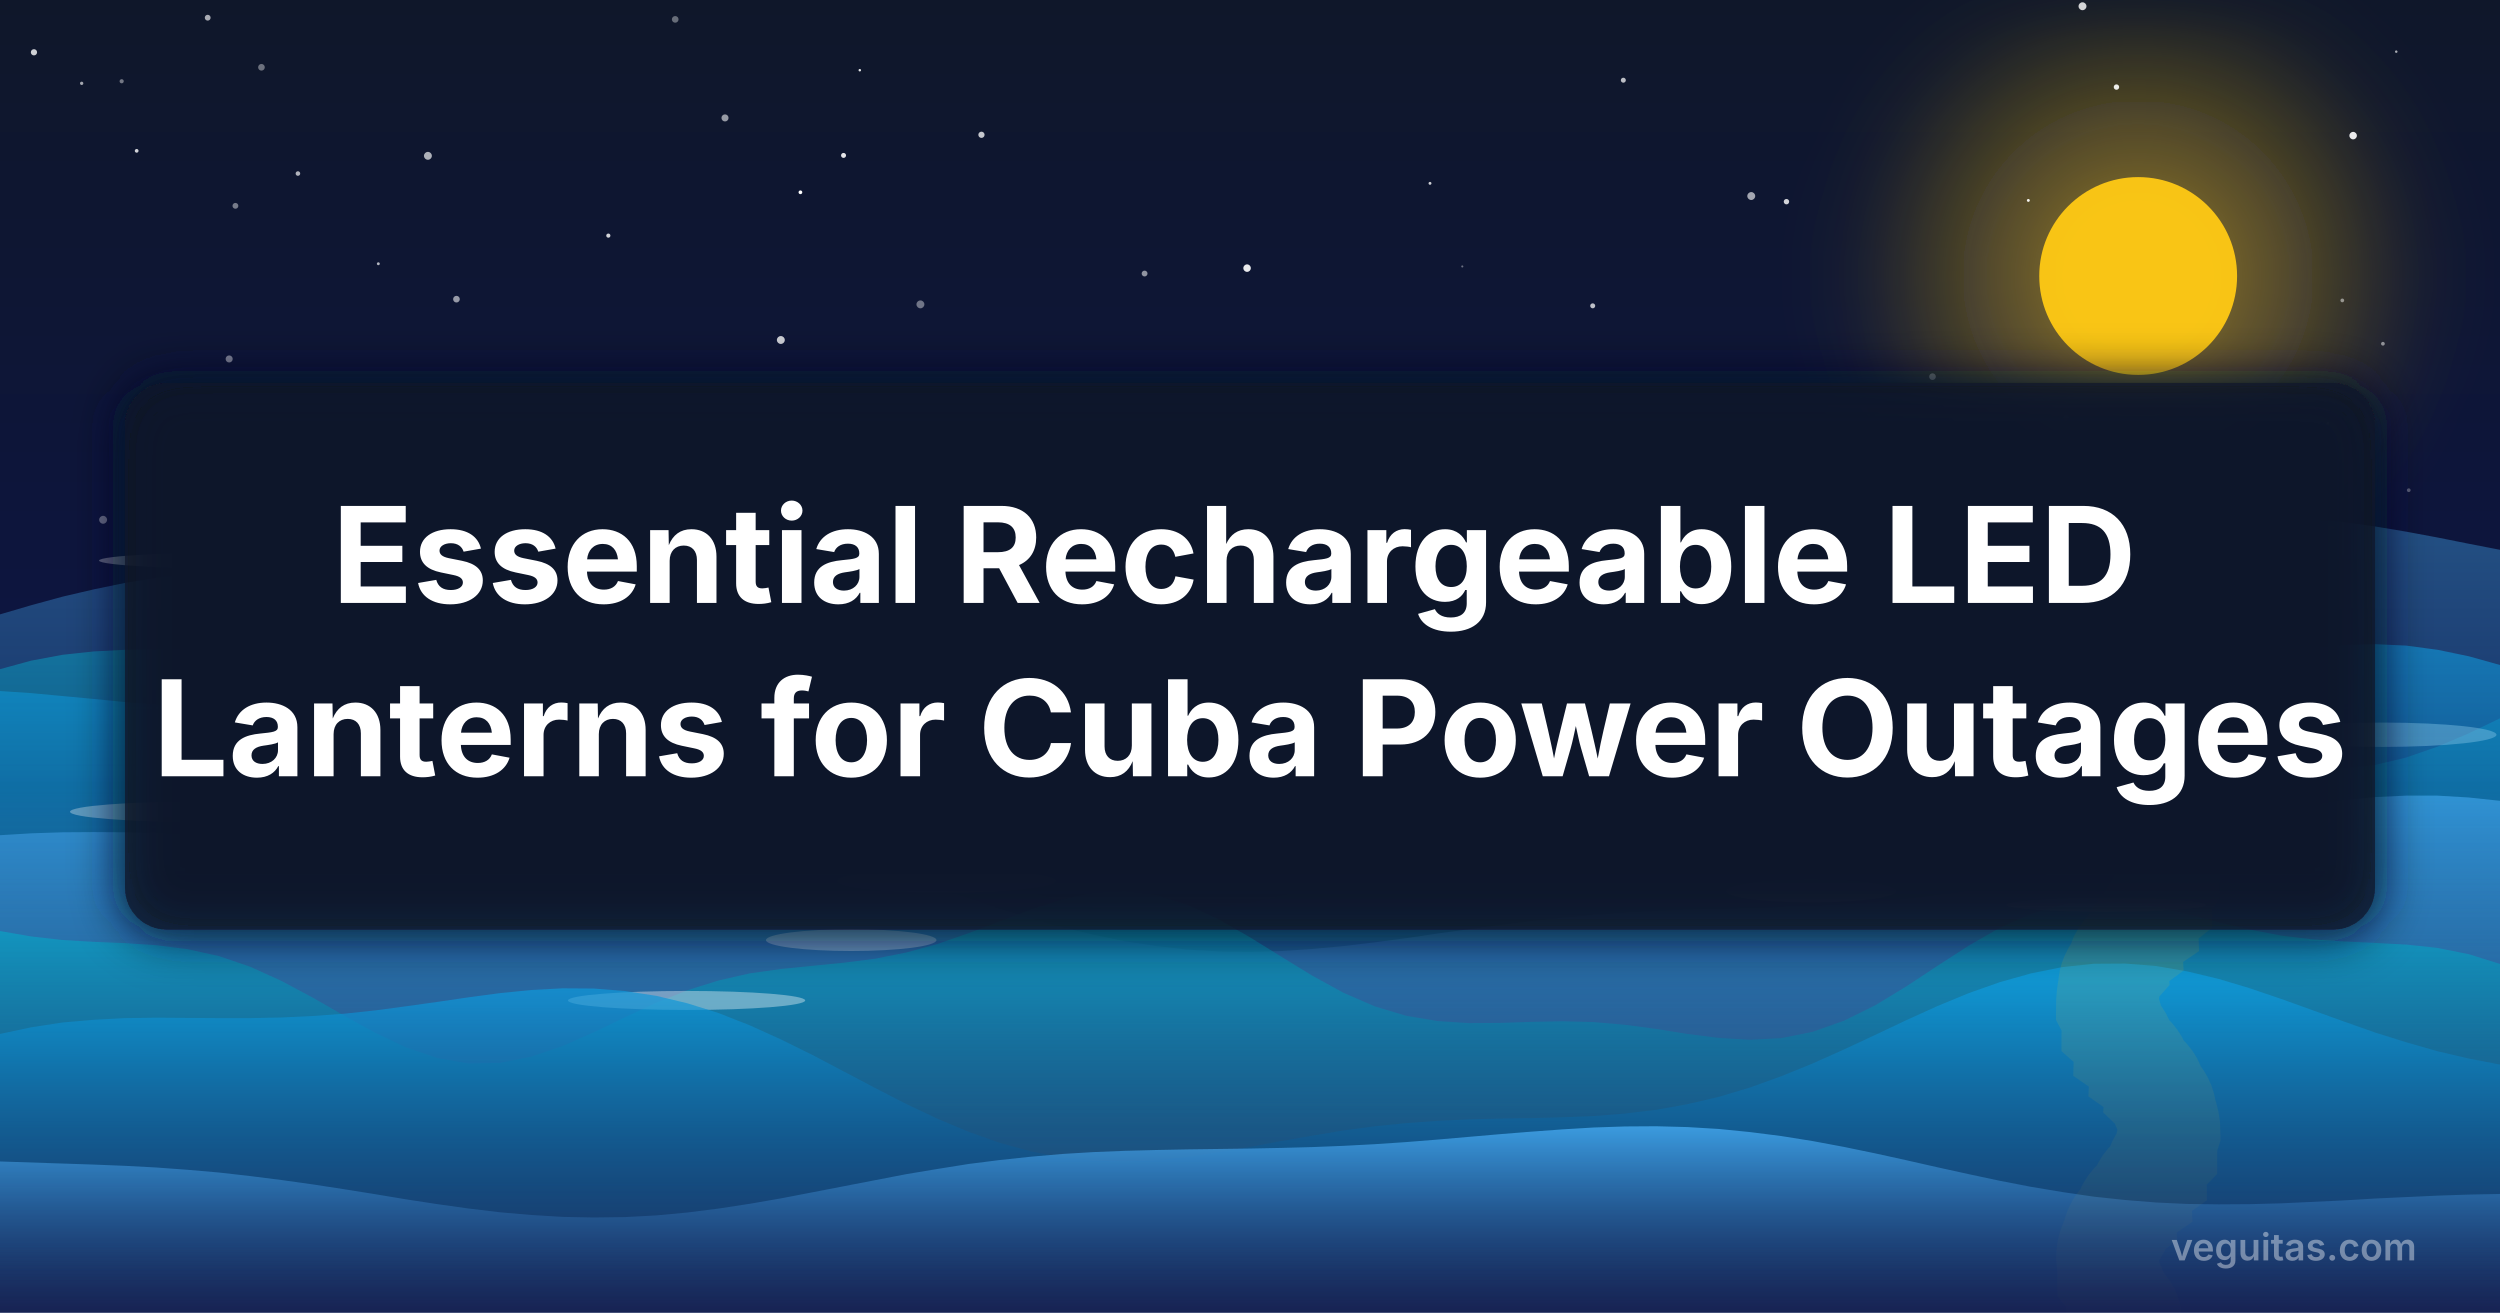
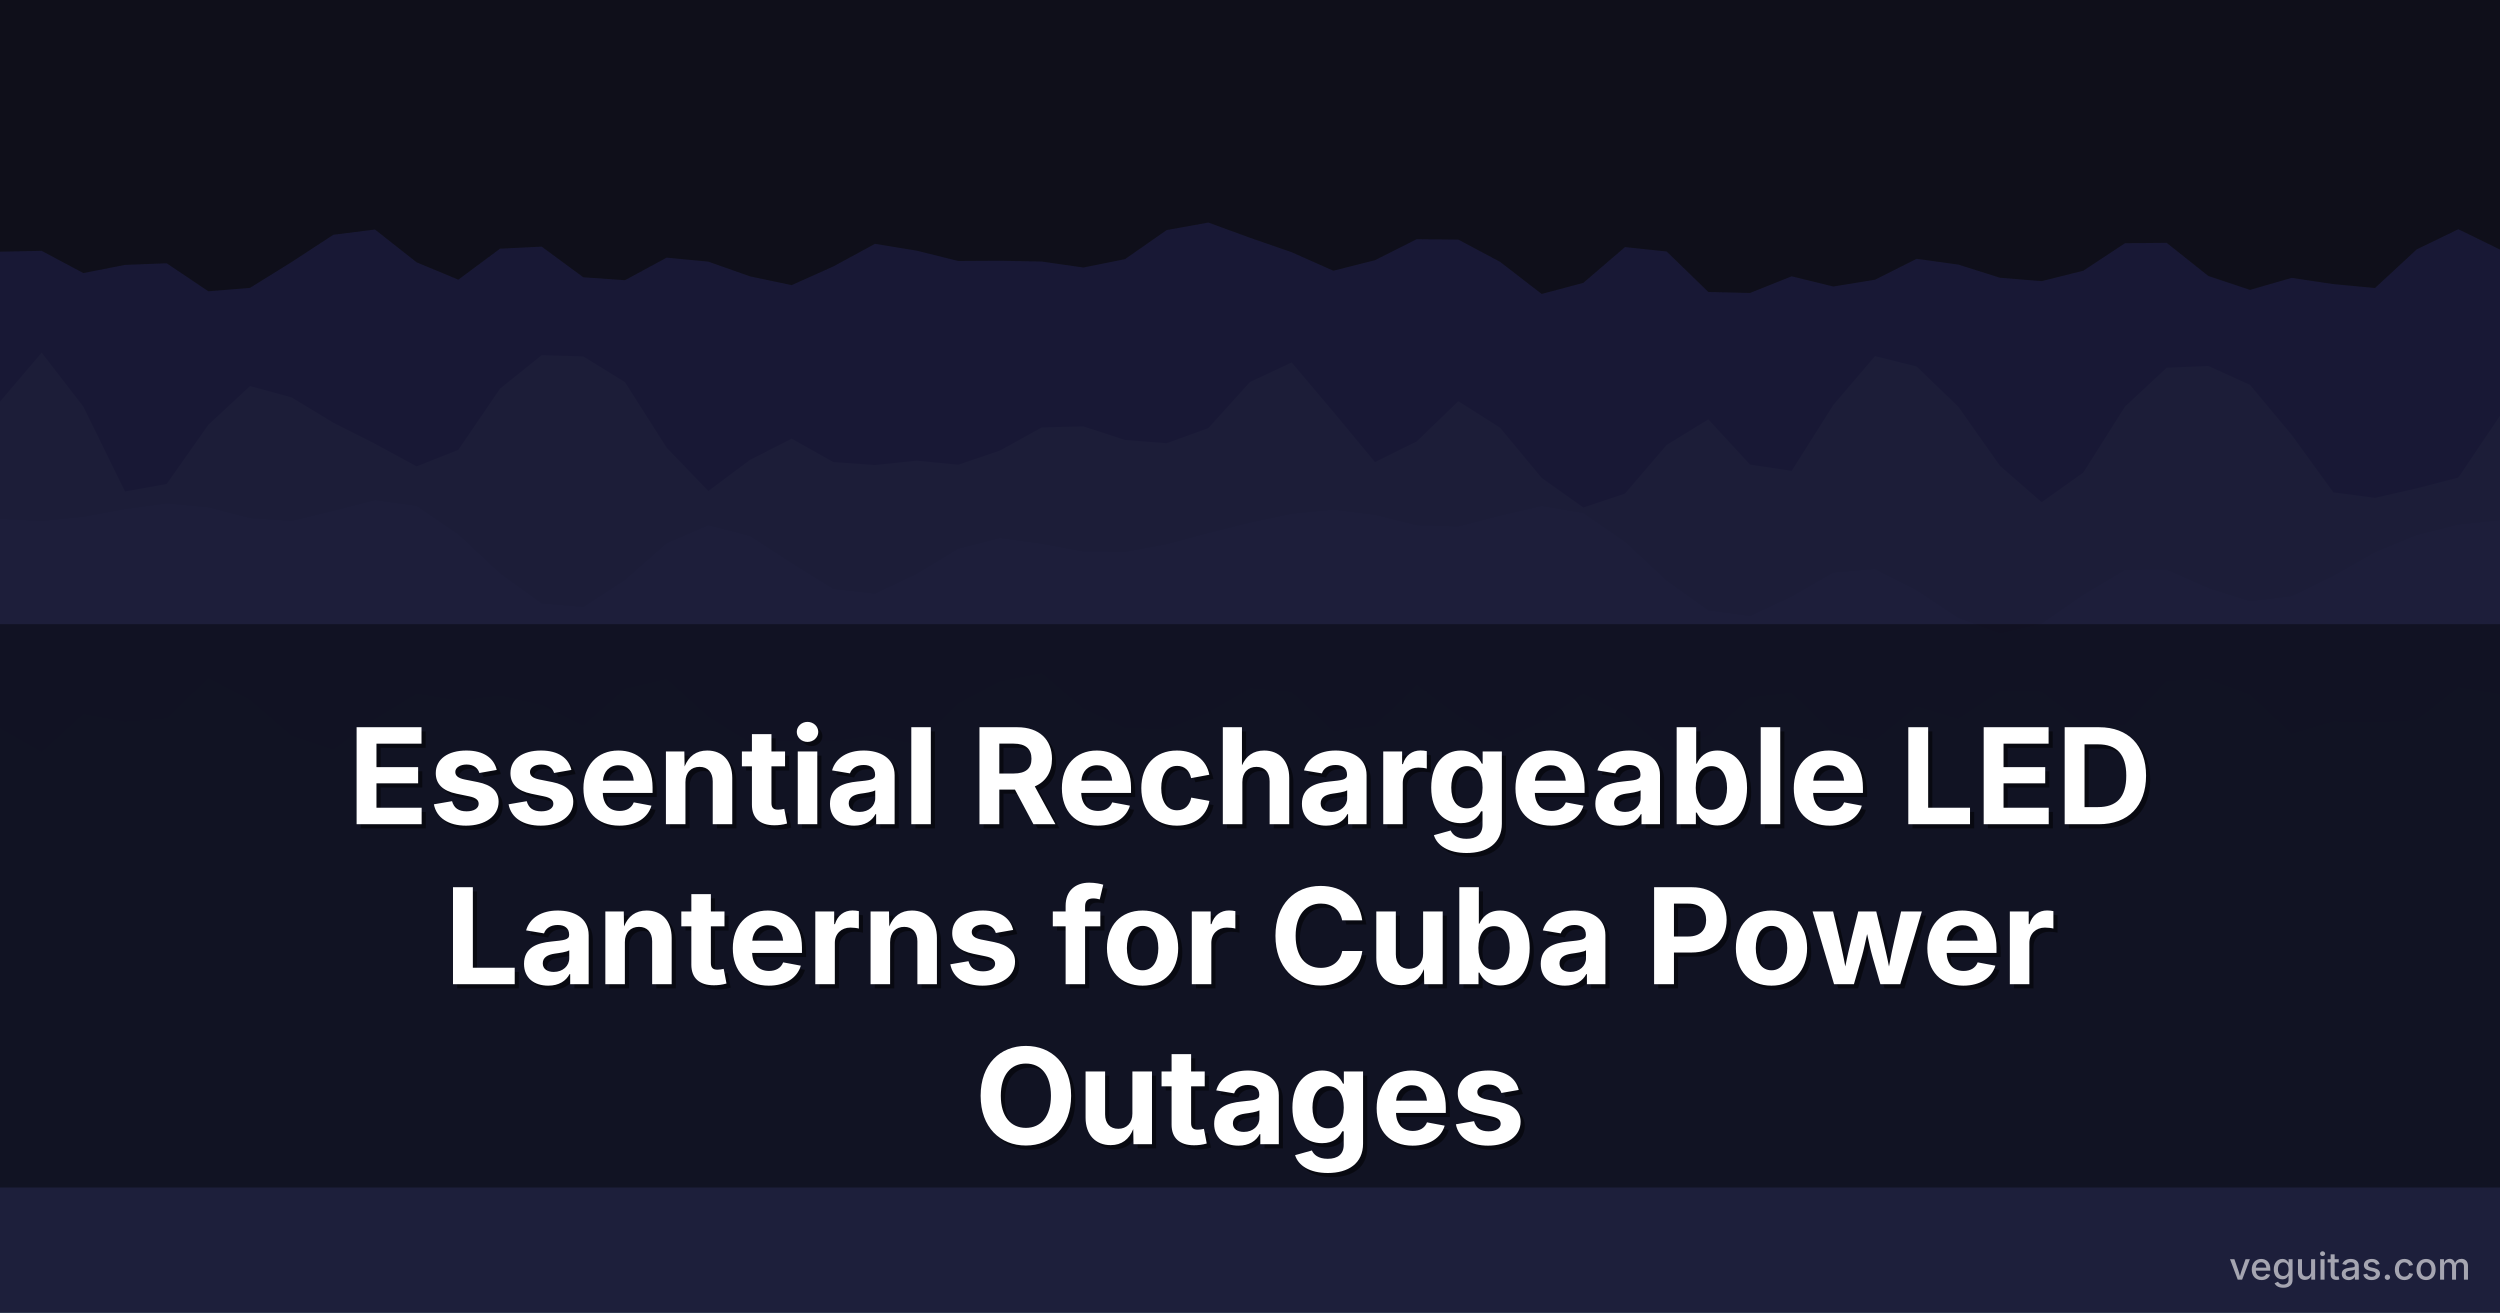
- <svg xmlns="http://www.w3.org/2000/svg" width="100%" height="100%" viewBox="0 0 1200 630" preserveAspectRatio="xMidYMid meet">
-   <defs>
-     <linearGradient id="ocean-sky-1lt" x1="0%" y1="0%" x2="0%" y2="100%">
-       <stop offset="0%" stop-color="#0f172a" />
-       <stop offset="60%" stop-color="#0c1445" />
-       <stop offset="100%" stop-color="#45aaf2" stop-opacity="0.5" />
-     </linearGradient>
-     <radialGradient id="moon-glow-10g" cx="50%" cy="50%" r="50%">
-       <stop offset="0%" stop-color="#ffc914" stop-opacity="0.6" />
-       <stop offset="100%" stop-color="#ffc914" stop-opacity="0" />
-     </radialGradient>
-     <filter id="filter-2dfkt9l1yph-moon-glow" x="-100%" y="-100%" width="300%" height="300%">
-       <feGaussianBlur in="SourceGraphic" stdDeviation="20" />
-     </filter>
-     <linearGradient id="wave-0-8z" x1="0%" y1="0%" x2="0%" y2="100%">
-       <stop offset="0%" stop-color="#45aaf2" stop-opacity="0.4" />
-       <stop offset="100%" stop-color="#0c1445" stop-opacity="0.2" />
-     </linearGradient>
-     <linearGradient id="wave-1-6di" x1="0%" y1="0%" x2="0%" y2="100%">
-       <stop offset="0%" stop-color="#06b6d4" stop-opacity="0.467" />
-       <stop offset="100%" stop-color="#0c1445" stop-opacity="0.233" />
-     </linearGradient>
-     <linearGradient id="wave-2-5yw" x1="0%" y1="0%" x2="0%" y2="100%">
-       <stop offset="0%" stop-color="#0ea5e9" stop-opacity="0.533" />
-       <stop offset="100%" stop-color="#0c1445" stop-opacity="0.267" />
-     </linearGradient>
-     <linearGradient id="wave-3-4qa" x1="0%" y1="0%" x2="0%" y2="100%">
-       <stop offset="0%" stop-color="#45aaf2" stop-opacity="0.6" />
-       <stop offset="100%" stop-color="#0c1445" stop-opacity="0.3" />
-     </linearGradient>
-     <linearGradient id="wave-4-5ji" x1="0%" y1="0%" x2="0%" y2="100%">
-       <stop offset="0%" stop-color="#06b6d4" stop-opacity="0.667" />
-       <stop offset="100%" stop-color="#0c1445" stop-opacity="0.333" />
-     </linearGradient>
-     <linearGradient id="wave-5-7f1" x1="0%" y1="0%" x2="0%" y2="100%">
-       <stop offset="0%" stop-color="#0ea5e9" stop-opacity="0.733" />
-       <stop offset="100%" stop-color="#0c1445" stop-opacity="0.367" />
-     </linearGradient>
-     <linearGradient id="wave-6-3kq" x1="0%" y1="0%" x2="0%" y2="100%">
-       <stop offset="0%" stop-color="#45aaf2" stop-opacity="0.8" />
-       <stop offset="100%" stop-color="#0c1445" stop-opacity="0.4" />
-     </linearGradient>
-     <linearGradient id="moon-refl-4vk" x1="0%" y1="0%" x2="0%" y2="100%">
-       <stop offset="0%" stop-color="#ffc914" stop-opacity="0.4" />
-       <stop offset="100%" stop-color="#ffc914" stop-opacity="0" />
-     </linearGradient>
-     <filter id="filter-2dfkt9l1yph-blur" x="-20%" y="-20%" width="140%" height="140%">
-       <feGaussianBlur in="SourceGraphic" stdDeviation="12" />
-     </filter>
-     <filter id="filter-2dfkt9l1yph-shadow" x="-50%" y="-50%" width="200%" height="200%">
-       <feDropShadow dx="0" dy="4" stdDeviation="6" flood-color="rgba(0,0,0,0.2)" />
-     </filter>
-   </defs>
-   <g>
-     <rect width="1200" height="630" fill="url(#ocean-sky-1lt)" />
-     <circle cx="1026.32" cy="132.484" r="142.444" fill="url(#moon-glow-10g)" filter="url(#filter-2dfkt9l1yph-moon-glow)" />
-     <circle cx="1026.32" cy="132.484" r="47.481" fill="#ffc914" opacity="0.95" />
-     <circle cx="181.6" cy="126.6" r="0.7" fill="white" opacity="0.69" />
-     <circle cx="292.0" cy="113.1" r="1.0" fill="white" opacity="0.82" />
-     <circle cx="927.6" cy="180.8" r="1.6" fill="white" opacity="0.32" />
-     <circle cx="65.6" cy="72.4" r="0.9" fill="white" opacity="0.81" />
-     <circle cx="598.4" cy="231.1" r="0.7" fill="white" opacity="0.64" />
-     <circle cx="1015.9" cy="41.8" r="1.3" fill="white" opacity="0.90" />
-     <circle cx="549.4" cy="131.3" r="1.4" fill="white" opacity="0.54" />
-     <circle cx="404.9" cy="74.6" r="1.2" fill="white" opacity="0.89" />
-     <circle cx="840.6" cy="94.1" r="1.9" fill="white" opacity="0.62" />
-     <circle cx="1117.4" cy="203.2" r="0.7" fill="white" opacity="0.65" />
-     <circle cx="764.5" cy="146.8" r="1.2" fill="white" opacity="0.73" />
-     <circle cx="374.8" cy="163.2" r="1.9" fill="white" opacity="0.79" />
-     <circle cx="551.0" cy="231.2" r="1.0" fill="white" opacity="0.58" />
-     <circle cx="779.2" cy="38.5" r="1.2" fill="white" opacity="0.72" />
-     <circle cx="686.4" cy="88.0" r="0.7" fill="white" opacity="0.79" />
-     <circle cx="598.6" cy="128.7" r="1.8" fill="white" opacity="0.91" />
-     <circle cx="441.8" cy="146.1" r="1.9" fill="white" opacity="0.41" />
-     <circle cx="348.0" cy="56.6" r="1.7" fill="white" opacity="0.57" />
-     <circle cx="471.1" cy="64.7" r="1.5" fill="white" opacity="0.76" />
-     <circle cx="99.7" cy="8.5" r="1.4" fill="white" opacity="0.64" />
-     <circle cx="58.4" cy="39.0" r="1.0" fill="white" opacity="0.42" />
-     <circle cx="1129.5" cy="65.1" r="1.8" fill="white" opacity="0.91" />
-     <circle cx="205.4" cy="74.8" r="1.9" fill="white" opacity="0.66" />
-     <circle cx="1143.8" cy="165.0" r="0.9" fill="white" opacity="0.50" />
-     <circle cx="110.0" cy="172.3" r="1.7" fill="white" opacity="0.48" />
-     <circle cx="857.5" cy="96.8" r="1.3" fill="white" opacity="0.81" />
-     <circle cx="143.0" cy="83.3" r="1.1" fill="white" opacity="0.67" />
-     <circle cx="973.6" cy="96.2" r="0.7" fill="white" opacity="0.93" />
-     <circle cx="412.7" cy="33.7" r="0.6" fill="white" opacity="0.89" />
-     <circle cx="16.3" cy="25.1" r="1.5" fill="white" opacity="0.80" />
-     <circle cx="39.2" cy="40.0" r="0.8" fill="white" opacity="0.62" />
-     <circle cx="49.5" cy="249.5" r="1.9" fill="white" opacity="0.38" />
-     <circle cx="125.5" cy="32.3" r="1.6" fill="white" opacity="0.39" />
-     <circle cx="701.9" cy="127.9" r="0.5" fill="white" opacity="0.39" />
-     <circle cx="999.6" cy="3.0" r="1.9" fill="white" opacity="0.81" />
-     <circle cx="991.7" cy="200.7" r="1.4" fill="white" opacity="0.31" />
-     <circle cx="384.2" cy="92.3" r="0.9" fill="white" opacity="1.00" />
-     <circle cx="693.3" cy="232.0" r="0.7" fill="white" opacity="0.44" />
-     <circle cx="1150.2" cy="24.8" r="0.6" fill="white" opacity="0.64" />
-     <circle cx="324.1" cy="9.3" r="1.6" fill="white" opacity="0.37" />
-     <circle cx="1156.2" cy="235.3" r="0.9" fill="white" opacity="0.31" />
-     <circle cx="219.1" cy="143.6" r="1.6" fill="white" opacity="0.57" />
-     <circle cx="1124.3" cy="144.2" r="0.9" fill="white" opacity="0.48" />
-     <circle cx="113.0" cy="98.8" r="1.4" fill="white" opacity="0.43" />
-     <path d="M 0 630 L 0 294.9 L 15 290.5 L 30 286.4 L 45 282.9 L 60 279.8 L 75 277.4 L 90 275.6 L 105 274.2 L 120 273.3 L 135 272.6 L 150 272.1 L 165 271.6 L 180 270.9 L 195 269.9 L 210 268.6 L 225 266.9 L 240 264.9 L 255 262.6 L 270 260.1 L 285 257.6 L 300 255.1 L 315 253.0 L 330 251.4 L 345 250.5 L 360 250.3 L 375 251.1 L 390 252.7 L 405 255.4 L 420 258.9 L 435 263.1 L 450 268.0 L 465 273.3 L 480 278.9 L 495 284.4 L 510 289.7 L 525 294.6 L 540 298.8 L 555 302.4 L 570 305.1 L 585 307.1 L 600 308.2 L 615 308.7 L 630 308.6 L 645 308.0 L 660 307.1 L 675 306.1 L 690 305.2 L 705 304.4 L 720 303.9 L 735 303.7 L 750 303.7 L 765 304.1 L 780 304.6 L 795 305.2 L 810 305.7 L 825 305.9 L 840 305.8 L 855 305.0 L 870 303.7 L 885 301.5 L 900 298.7 L 915 295.0 L 930 290.7 L 945 285.9 L 960 280.6 L 975 275.2 L 990 269.8 L 1005 264.7 L 1020 260.0 L 1035 255.9 L 1050 252.7 L 1065 250.4 L 1080 249.1 L 1095 248.7 L 1110 249.3 L 1125 250.6 L 1140 252.7 L 1155 255.2 L 1170 258.0 L 1185 261.0 L 1200 263.9 L 1200 630 Z" fill="url(#wave-0-8z)" />
-     <ellipse cx="127.469" cy="269.067" rx="79.933" ry="4.171" fill="white" opacity="0.326" />
-     <ellipse cx="274.765" cy="249.808" rx="30.246" ry="4.761" fill="white" opacity="0.379" />
-     <ellipse cx="498.467" cy="276.759" rx="33.653" ry="6.149" fill="white" opacity="0.303" />
-     <ellipse cx="656.836" cy="304.534" rx="38.537" ry="5.948" fill="white" opacity="0.366" />
-     <ellipse cx="988.56" cy="266.366" rx="68.969" ry="4.669" fill="white" opacity="0.364" />
-     <ellipse cx="1071.787" cy="253.359" rx="48.93" ry="3.099" fill="white" opacity="0.229" />
-     <path d="M 0 630 L 0 321.2 L 15 317.1 L 30 314.3 L 45 312.7 L 60 311.9 L 75 311.7 L 90 311.6 L 105 311.2 L 120 310.3 L 135 308.8 L 150 306.7 L 165 304.2 L 180 301.7 L 195 299.5 L 210 298.2 L 225 298.1 L 240 299.5 L 255 302.7 L 270 307.5 L 285 313.9 L 300 321.3 L 315 329.3 L 330 337.3 L 345 344.8 L 360 351.2 L 375 356.1 L 390 359.3 L 405 360.9 L 420 360.9 L 435 359.7 L 450 357.6 L 465 355.2 L 480 352.8 L 495 350.8 L 510 349.3 L 525 348.6 L 540 348.3 L 555 348.2 L 570 348.0 L 585 347.3 L 600 345.7 L 615 343.0 L 630 338.9 L 645 333.5 L 660 327.1 L 675 319.9 L 690 312.5 L 705 305.5 L 720 299.4 L 735 294.6 L 750 291.7 L 765 290.6 L 780 291.5 L 795 294.1 L 810 298.1 L 825 303.0 L 840 308.2 L 855 313.4 L 870 318.0 L 885 321.8 L 900 324.8 L 915 326.9 L 930 328.4 L 945 329.6 L 960 330.9 L 975 332.6 L 990 335.0 L 1005 338.3 L 1020 342.5 L 1035 347.5 L 1050 352.8 L 1065 358.0 L 1080 362.7 L 1095 366.4 L 1110 368.5 L 1125 368.8 L 1140 367.2 L 1155 363.6 L 1170 358.4 L 1185 352.0 L 1200 344.8 L 1200 630 Z" fill="url(#wave-1-6di)" />
-     <ellipse cx="141.411" cy="294.321" rx="34.487" ry="4.966" fill="white" opacity="0.318" />
-     <ellipse cx="506.245" cy="353.879" rx="69.569" ry="3.872" fill="white" opacity="0.476" />
-     <ellipse cx="758.482" cy="295.035" rx="74.338" ry="4.134" fill="white" opacity="0.343" />
-     <ellipse cx="1143.738" cy="352.68" rx="54.566" ry="5.843" fill="white" opacity="0.407" />
-     <path d="M 0 630 L 0 331.7 L 15 332.7 L 30 334.1 L 45 335.5 L 60 337.0 L 75 338.2 L 90 339.2 L 105 339.9 L 120 340.2 L 135 340.1 L 150 339.8 L 165 339.1 L 180 338.3 L 195 337.5 L 210 336.9 L 225 336.5 L 240 336.6 L 255 337.2 L 270 338.6 L 285 340.8 L 300 343.9 L 315 347.9 L 330 352.8 L 345 358.6 L 360 365.1 L 375 372.2 L 390 379.8 L 405 387.7 L 420 395.6 L 435 403.3 L 450 410.7 L 465 417.4 L 480 423.4 L 495 428.5 L 510 432.5 L 525 435.4 L 540 437.2 L 555 437.7 L 570 437.2 L 585 435.6 L 600 433.2 L 615 430.0 L 630 426.2 L 645 422.1 L 660 417.7 L 675 413.4 L 690 409.2 L 705 405.2 L 720 401.7 L 735 398.6 L 750 395.9 L 765 393.8 L 780 392.1 L 795 390.7 L 810 389.5 L 825 388.5 L 840 387.5 L 855 386.3 L 870 384.7 L 885 382.8 L 900 380.3 L 915 377.2 L 930 373.4 L 945 369.0 L 960 364.0 L 975 358.5 L 990 352.5 L 1005 346.3 L 1020 340.0 L 1035 333.8 L 1050 327.9 L 1065 322.6 L 1080 317.9 L 1095 314.1 L 1110 311.3 L 1125 309.6 L 1140 309.2 L 1155 309.9 L 1170 311.9 L 1185 315.0 L 1200 319.2 L 1200 630 Z" fill="url(#wave-2-5yw)" />
-     <ellipse cx="350.62" cy="369.344" rx="75.696" ry="5.78" fill="white" opacity="0.415" />
-     <ellipse cx="491.842" cy="408.818" rx="55.378" ry="6.218" fill="white" opacity="0.391" />
-     <ellipse cx="825.379" cy="385.243" rx="43.731" ry="5.233" fill="white" opacity="0.322" />
-     <path d="M 0 630 L 0 400.9 L 15 400.0 L 30 399.5 L 45 399.4 L 60 399.5 L 75 399.8 L 90 400.2 L 105 400.6 L 120 400.8 L 135 400.8 L 150 400.7 L 165 400.3 L 180 399.6 L 195 398.8 L 210 397.8 L 225 396.7 L 240 395.7 L 255 394.8 L 270 394.1 L 285 393.8 L 300 394.0 L 315 394.7 L 330 395.9 L 345 397.8 L 360 400.4 L 375 403.6 L 390 407.3 L 405 411.6 L 420 416.2 L 435 421.2 L 450 426.3 L 465 431.3 L 480 436.2 L 495 440.9 L 510 445.1 L 525 448.7 L 540 451.8 L 555 454.1 L 570 455.8 L 585 456.7 L 600 456.9 L 615 456.5 L 630 455.5 L 645 454.1 L 660 452.3 L 675 450.3 L 690 448.1 L 705 446.0 L 720 444.0 L 735 442.1 L 750 440.5 L 765 439.1 L 780 438.1 L 795 437.2 L 810 436.6 L 825 436.2 L 840 435.8 L 855 435.4 L 870 434.8 L 885 434.1 L 900 433.0 L 915 431.6 L 930 429.7 L 945 427.3 L 960 424.5 L 975 421.2 L 990 417.5 L 1005 413.5 L 1020 409.3 L 1035 404.9 L 1050 400.6 L 1065 396.4 L 1080 392.6 L 1095 389.1 L 1110 386.3 L 1125 384.1 L 1140 382.6 L 1155 381.9 L 1170 381.9 L 1185 382.8 L 1200 384.4 L 1200 630 Z" fill="url(#wave-3-4qa)" />
-     <ellipse cx="97.471" cy="389.638" rx="63.87" ry="4.97" fill="white" opacity="0.319" />
-     <ellipse cx="454.431" cy="422.814" rx="52.446" ry="5.646" fill="white" opacity="0.499" />
-     <ellipse cx="869.354" cy="427.676" rx="40.829" ry="5.527" fill="white" opacity="0.422" />
-     <ellipse cx="1058.212" cy="393.889" rx="60.629" ry="5.927" fill="white" opacity="0.283" />
-     <path d="M 0 630 L 0 446.9 L 15 449.5 L 30 451.2 L 45 452.1 L 60 452.7 L 75 453.7 L 90 455.6 L 105 458.9 L 120 464.0 L 135 470.8 L 150 478.8 L 165 487.4 L 180 495.7 L 195 502.8 L 210 507.9 L 225 510.5 L 240 510.2 L 255 507.2 L 270 502.1 L 285 495.5 L 300 488.3 L 315 481.3 L 330 475.3 L 345 470.6 L 360 467.2 L 375 465.1 L 390 463.6 L 405 462.1 L 420 460.2 L 435 457.2 L 450 453.1 L 465 447.9 L 480 442.2 L 495 436.5 L 510 431.7 L 525 428.6 L 540 427.8 L 555 429.7 L 570 434.3 L 585 441.3 L 600 449.9 L 615 459.2 L 630 468.4 L 645 476.6 L 660 483.1 L 675 487.6 L 690 490.1 L 705 491.1 L 720 491.0 L 735 490.5 L 750 490.2 L 765 490.6 L 780 491.9 L 795 493.9 L 810 496.3 L 825 498.2 L 840 499.1 L 855 498.3 L 870 495.3 L 885 490.0 L 900 482.6 L 915 473.5 L 930 463.6 L 945 453.9 L 960 445.3 L 975 438.6 L 990 434.2 L 1005 432.4 L 1020 432.9 L 1035 435.3 L 1050 438.8 L 1065 442.7 L 1080 446.2 L 1095 449.1 L 1110 450.9 L 1125 451.9 L 1140 452.6 L 1155 453.4 L 1170 455.0 L 1185 458.0 L 1200 462.7 L 1200 630 Z" fill="url(#wave-4-5ji)" />
-     <ellipse cx="329.564" cy="480.219" rx="56.929" ry="4.57" fill="white" opacity="0.368" />
-     <ellipse cx="408.583" cy="451.249" rx="40.92" ry="5.234" fill="white" opacity="0.308" />
-     <ellipse cx="1010.968" cy="434.325" rx="47.887" ry="3.33" fill="white" opacity="0.299" />
-     <path d="M 0 630 L 0 496.3 L 15 493.1 L 30 490.8 L 45 489.5 L 60 488.7 L 75 488.5 L 90 488.6 L 105 488.7 L 120 488.7 L 135 488.4 L 150 487.7 L 165 486.6 L 180 485.0 L 195 483.0 L 210 480.9 L 225 478.7 L 240 476.7 L 255 475.2 L 270 474.4 L 285 474.5 L 300 475.7 L 315 478.0 L 330 481.6 L 345 486.3 L 360 492.2 L 375 499.0 L 390 506.4 L 405 514.3 L 420 522.2 L 435 529.9 L 450 537.0 L 465 543.3 L 480 548.6 L 495 552.7 L 510 555.6 L 525 557.1 L 540 557.5 L 555 556.8 L 570 555.3 L 585 553.1 L 600 550.5 L 615 547.7 L 630 545.1 L 645 542.6 L 660 540.6 L 675 539.1 L 690 538.0 L 705 537.3 L 720 536.9 L 735 536.7 L 750 536.3 L 765 535.7 L 780 534.5 L 795 532.7 L 810 530.0 L 825 526.5 L 840 522.0 L 855 516.6 L 870 510.5 L 885 503.8 L 900 496.8 L 915 489.7 L 930 482.9 L 945 476.7 L 960 471.4 L 975 467.2 L 990 464.2 L 1005 462.6 L 1020 462.5 L 1035 463.7 L 1050 466.3 L 1065 469.9 L 1080 474.4 L 1095 479.5 L 1110 484.9 L 1125 490.3 L 1140 495.6 L 1155 500.3 L 1170 504.6 L 1185 508.1 L 1200 511.0 L 1200 630 Z" fill="url(#wave-5-7f1)" />
-     <path d="M 0 630 L 0 557.5 L 15 558.0 L 30 558.5 L 45 559.0 L 60 559.6 L 75 560.4 L 90 561.5 L 105 562.8 L 120 564.5 L 135 566.4 L 150 568.5 L 165 570.8 L 180 573.2 L 195 575.7 L 210 578.0 L 225 580.1 L 240 581.9 L 255 583.2 L 270 584.1 L 285 584.4 L 300 584.2 L 315 583.4 L 330 582.0 L 345 580.1 L 360 577.8 L 375 575.2 L 390 572.3 L 405 569.4 L 420 566.5 L 435 563.6 L 450 561.1 L 465 558.7 L 480 556.8 L 495 555.2 L 510 553.9 L 525 553.0 L 540 552.4 L 555 552.0 L 570 551.7 L 585 551.5 L 600 551.3 L 615 551.0 L 630 550.6 L 645 550.0 L 660 549.2 L 675 548.2 L 690 547.0 L 705 545.7 L 720 544.4 L 735 543.2 L 750 542.1 L 765 541.2 L 780 540.7 L 795 540.6 L 810 541.0 L 825 541.9 L 840 543.4 L 855 545.3 L 870 547.7 L 885 550.5 L 900 553.6 L 915 556.9 L 930 560.3 L 945 563.6 L 960 566.8 L 975 569.7 L 990 572.2 L 1005 574.4 L 1020 576.0 L 1035 577.2 L 1050 577.9 L 1065 578.1 L 1080 578.0 L 1095 577.6 L 1110 576.9 L 1125 576.2 L 1140 575.3 L 1155 574.6 L 1170 573.9 L 1185 573.4 L 1200 573.1 L 1200 630 Z" fill="url(#wave-6-3kq)" />
-     <path d="M 986.32 313.5 Q 1026.814 318.5 1026.814 323.5 Q 1019.566 328.5 1019.566 333.5 Q 1013.972 338.5 1013.972 343.5 Q 1011.4 348.5 1011.4 353.5 Q 1012.482 358.5 1012.482 363.5 Q 1016.951 368.5 1016.951 373.5 Q 1023.715 378.5 1023.715 383.5 Q 1031.116 388.5 1031.116 393.5 Q 1037.342 398.5 1037.342 403.5 Q 1040.87 408.5 1040.87 413.5 Q 1040.836 418.5 1040.836 423.5 Q 1037.247 428.5 1037.247 433.5 Q 1030.983 438.5 1030.983 443.5 Q 1023.577 448.5 1023.577 453.5 Q 1016.843 458.5 1016.843 463.5 Q 1012.429 468.5 1012.429 473.5 Q 1011.415 478.5 1011.415 483.5 Q 1014.051 488.5 1014.051 493.5 Q 1019.691 498.5 1019.691 503.5 Q 1026.953 508.5 1026.953 513.5 Q 1034.061 518.5 1034.061 523.5 Q 1039.273 528.5 1039.273 533.5 Q 1041.314 538.5 1041.314 543.5 Q 1039.683 548.5 1039.683 553.5 Q 1034.781 558.5 1034.781 563.5 Q 1027.807 568.5 1027.807 573.5 Q 1020.469 578.5 1020.469 583.5 Q 1014.564 588.5 1014.564 593.5 Q 1011.536 598.5 1011.536 603.5 Q 1012.128 608.5 1012.128 613.5 Q 1016.195 618.5 1016.195 623.5 Q 1022.741 628.5 1022.741 633.5" stroke="url(#moon-refl-4vk)" stroke-width="49.082" fill="none" stroke-linecap="round" opacity="0.5" />
-   </g>
-   <g filter="url(#filter-2dfkt9l1yph-shadow)">
-     <g filter="url(#filter-2dfkt9l1yph-blur)">
-       <rect x="60" y="183.8" width="1080" height="262.4" rx="20" ry="20" fill="#0f172a" />
-     </g>
-     <rect x="60" y="183.8" width="1080" height="262.4" rx="20" ry="20" fill="rgba(15, 23, 42, 0.75)" />
-   </g>
-   <text font-family="system-ui, -apple-system, BlinkMacSystemFont, 'Segoe UI', sans-serif" font-size="64" font-weight="700" fill="#ffffff">
-     <tspan x="600" y="289.4" text-anchor="middle">Essential Rechargeable LED</tspan>
-     <tspan x="600" y="372.6" text-anchor="middle">Lanterns for Cuba Power Outages</tspan>
+ <svg xmlns="http://www.w3.org/2000/svg" version="1.1" width="1200" height="630" viewBox="0 0 1200 630">
+   <rect width="1200" height="630" fill="#0f0f1a" />
+   <path d="M 0 630 L 0 558 L 0 530.91 L 20 545.948 L 40 563.331 L 60 570.616 L 80 566.047 L 100 556.818 L 120 549.441 L 140 553.794 L 160 570.654 L 180 581.939 L 200 574.97 L 220 555.11 L 240 537.352 L 260 534.684 L 280 547.933 L 300 564.541 L 320 573.321 L 340 575.889 L 360 573.953 L 380 569.449 L 400 563.66 L 420 557.886 L 440 556.542 L 460 560.529 L 480 567.342 L 500 574.865 L 520 580.442 L 540 584.286 L 560 586.933 L 580 583.269 L 600 569.397 L 620 548.647 L 640 537.236 L 660 545.494 L 680 567 L 700 586.363 L 720 591.97 L 740 588.842 L 760 583.999 L 780 577.057 L 800 561.961 L 820 544.073 L 840 536.005 L 860 536.833 L 880 532.934 L 900 523.334 L 920 522.8 L 940 535.142 L 960 544.966 L 980 542.308 L 1000 534.419 L 1020 530.599 L 1040 533.972 L 1060 546.674 L 1080 568.131 L 1100 583.879 L 1120 580.93 L 1140 561.527 L 1160 539.6 L 1180 531.575 L 1200 548.577 L 1200 630 Z" fill="#2d3436" opacity="0.85" />
+   <path d="M 0 630 L 0 486 L 0 488.663 L 20 484.123 L 40 483.329 L 60 484.068 L 80 483.673 L 100 488.596 L 120 502.948 L 140 503.059 L 160 488.518 L 180 493.166 L 200 497.6 L 220 498.74 L 240 497.881 L 260 481.641 L 280 472.569 L 300 483.731 L 320 493.045 L 340 494.18 L 360 490.447 L 380 484.76 L 400 475.971 L 420 467.242 L 440 467.074 L 460 470.567 L 480 473.606 L 500 483.33 L 520 489.925 L 540 492.983 L 560 493.115 L 580 488.821 L 600 480.795 L 620 474.134 L 640 474.312 L 660 484.594 L 680 501.165 L 700 504.287 L 720 491.425 L 740 477.05 L 760 481.63 L 780 495.089 L 800 499.678 L 820 501.508 L 840 490.385 L 860 471.438 L 880 474.605 L 900 487.036 L 920 475.002 L 940 463.025 L 960 467.846 L 980 473.107 L 1000 470.732 L 1020 473.178 L 1040 474.043 L 1060 471.421 L 1080 475.153 L 1100 481.849 L 1120 482.947 L 1140 481.723 L 1160 482.818 L 1180 483.631 L 1200 477.006 L 1200 630 Z" fill="#1a1a3a" opacity="0.85" />
+   <path d="M 0 630 L 0 414 L 0 409.85 L 20 423.661 L 40 441.333 L 60 433.159 L 80 442.595 L 100 412.191 L 120 391.835 L 140 415.586 L 160 384.253 L 180 392.839 L 200 426.527 L 220 424.015 L 240 429.321 L 260 438.304 L 280 430.844 L 300 440.627 L 320 413.352 L 340 388.568 L 360 407.698 L 380 385.03 L 400 380.905 L 420 407.357 L 440 412.555 L 460 381.624 L 480 391.556 L 500 429.131 L 520 448.735 L 540 433.427 L 560 400.294 L 580 421.092 L 600 412.899 L 620 393.741 L 640 408.845 L 660 426.055 L 680 388.519 L 700 396.335 L 720 433.102 L 740 409.993 L 760 391.061 L 780 399.75 L 800 417.276 L 820 424.914 L 840 442.199 L 860 448.359 L 880 417.702 L 900 433.804 L 920 425.63 L 940 387.907 L 960 396.148 L 980 388.136 L 1000 393.243 L 1020 406.651 L 1040 409.316 L 1060 426.454 L 1080 448.352 L 1100 412.338 L 1120 428.206 L 1140 428.443 L 1160 389.726 L 1180 392.237 L 1200 402.962 L 1200 630 Z" fill="#0f0f1a" opacity="0.85" />
+   <path d="M 0 630 L 0 342 L 0 349.479 L 20 360.964 L 40 342.74 L 60 346.42 L 80 344.795 L 100 325.527 L 120 335.918 L 140 353.148 L 160 359.817 L 180 345.13 L 200 332.962 L 220 336.286 L 240 333.825 L 260 338.373 L 280 348.258 L 300 330.651 L 320 325.907 L 340 344.001 L 360 356.424 L 380 355.572 L 400 355.867 L 420 352.713 L 440 357.425 L 460 337.562 L 480 327.084 L 500 323.11 L 520 340.088 L 540 349.342 L 560 350.043 L 580 341.979 L 600 330.367 L 620 332.09 L 640 350.997 L 660 348.364 L 680 328.758 L 700 343.655 L 720 355.615 L 740 346.569 L 760 332.843 L 780 342.982 L 800 360.52 L 820 353.093 L 840 334.674 L 860 332.561 L 880 352.113 L 900 355.428 L 920 339.069 L 940 345.061 L 960 331.628 L 980 331.931 L 1000 347.313 L 1020 347.987 L 1040 326.813 L 1060 326.075 L 1080 333.409 L 1100 352.2 L 1120 346.257 L 1140 346.787 L 1160 345.611 L 1180 329.903 L 1200 333.139 L 1200 630 Z" fill="#98c1d9" opacity="0.85" />
+   <path d="M 0 630 L 0 270 L 0 249.148 L 20 250.199 L 40 248.168 L 60 244.454 L 80 241.758 L 100 243.603 L 120 248.816 L 140 250.133 L 160 245.296 L 180 240.158 L 200 242.952 L 220 256.599 L 240 275.309 L 260 289.736 L 280 291.462 L 300 278.472 L 320 260.855 L 340 252.207 L 360 257.379 L 380 270.381 L 400 282.803 L 420 285.058 L 440 275.531 L 460 263.453 L 480 258.354 L 500 261.11 L 520 264.838 L 540 265.016 L 560 261.309 L 580 255.943 L 600 250.944 L 620 246.702 L 640 244.727 L 660 247.234 L 680 252.219 L 700 252.82 L 720 247.621 L 740 242.98 L 760 246.367 L 780 260.14 L 800 278.797 L 820 293.074 L 840 295.796 L 860 286.422 L 880 274.898 L 900 273.242 L 920 283.453 L 940 296.694 L 960 304.001 L 980 299.389 L 1000 285.554 L 1020 273.649 L 1040 273.484 L 1060 282.363 L 1080 288.665 L 1100 286.271 L 1120 276.506 L 1140 265.136 L 1160 256.884 L 1180 251.865 L 1200 249.82 L 1200 630 Z" fill="#3d5a80" opacity="0.85" />
+   <path d="M 0 630 L 0 198 L 0 192.787 L 20 169.272 L 40 195.178 L 60 235.915 L 80 232.32 L 100 203.909 L 120 185.312 L 140 190.783 L 160 202.904 L 180 213.021 L 200 223.87 L 220 215.917 L 240 186.573 L 260 170.481 L 280 171.088 L 300 183.455 L 320 214.911 L 340 235.687 L 360 220.758 L 380 210.567 L 400 221.797 L 420 223.229 L 440 221.123 L 460 223.081 L 480 216.257 L 500 205.193 L 520 204.664 L 540 211.189 L 560 212.757 L 580 205.491 L 600 183.352 L 620 173.992 L 640 197.675 L 660 221.815 L 680 211.9 L 700 192.583 L 720 205.27 L 740 229.4 L 760 243.612 L 780 236.914 L 800 213.572 L 820 201.299 L 840 222.996 L 860 226.023 L 880 194.378 L 900 170.947 L 920 175.945 L 940 195.235 L 960 223.621 L 980 241.058 L 1000 226.806 L 1020 195.159 L 1040 176.517 L 1060 175.684 L 1080 184.752 L 1100 208.74 L 1120 236.338 L 1140 238.972 L 1160 234.419 L 1180 229.233 L 1200 199.567 L 1200 630 Z" fill="#2d3436" opacity="0.85" />
+   <path d="M 0 630 L 0 126 L 0 120.817 L 20 120.409 L 40 131.071 L 60 127.154 L 80 126.377 L 100 139.812 L 120 138.186 L 140 125.771 L 160 112.693 L 180 110.187 L 200 125.926 L 220 134.245 L 240 119.376 L 260 118.385 L 280 133.102 L 300 134.497 L 320 123.671 L 340 125.584 L 360 132.655 L 380 136.867 L 400 127.894 L 420 117.041 L 440 120.317 L 460 125.282 L 480 125.167 L 500 125.537 L 520 128.412 L 540 124.4 L 560 110.433 L 580 106.829 L 600 114.131 L 620 121.067 L 640 129.957 L 660 124.901 L 680 114.805 L 700 115.012 L 720 125.658 L 740 141.098 L 760 135.777 L 780 118.599 L 800 120.72 L 820 140.145 L 840 140.63 L 860 132.634 L 880 137.525 L 900 134.275 L 920 124.228 L 940 127.007 L 960 133.328 L 980 134.948 L 1000 129.937 L 1020 116.747 L 1040 116.567 L 1060 132.469 L 1080 139.159 L 1100 133.385 L 1120 136.372 L 1140 138.244 L 1160 119.727 L 1180 110.031 L 1200 119.804 L 1200 630 Z" fill="#1a1a3a" opacity="0.85" />
+   <rect width="1200" height="270.4" x="0" y="299.6" fill="rgba(0,0,0,0.4)" />
+   <text font-family="system-ui, -apple-system, sans-serif" font-size="64" font-weight="700" text-anchor="middle" fill="rgba(0,0,0,0.5)" x="602" y="397.628">
+     <tspan dy="0" x="602">Essential Rechargeable LED</tspan>
  </text>
-   <text x="1160" y="605" font-family="system-ui, -apple-system, sans-serif" font-size="18" font-weight="600" fill="rgba(255,255,255,0.4)" text-anchor="end">
-     veguitas.com
+   <text font-family="system-ui, -apple-system, sans-serif" font-size="64" font-weight="700" text-anchor="middle" fill="#ffffff" x="600" y="395.628">
+     <tspan dy="0" x="600">Essential Rechargeable LED</tspan>
+   </text>
+   <text font-family="system-ui, -apple-system, sans-serif" font-size="64" font-weight="700" text-anchor="middle" fill="rgba(0,0,0,0.5)" x="602" y="474.428">
+     <tspan dy="0" x="602">Lanterns for Cuba Power</tspan>
+   </text>
+   <text font-family="system-ui, -apple-system, sans-serif" font-size="64" font-weight="700" text-anchor="middle" fill="#ffffff" x="600" y="472.428">
+     <tspan dy="0" x="600">Lanterns for Cuba Power</tspan>
+   </text>
+   <text font-family="system-ui, -apple-system, sans-serif" font-size="64" font-weight="700" text-anchor="middle" fill="rgba(0,0,0,0.5)" x="602" y="551.228">
+     <tspan dy="0" x="602">Outages</tspan>
+   </text>
+   <text font-family="system-ui, -apple-system, sans-serif" font-size="64" font-weight="700" text-anchor="middle" fill="#ffffff" x="600" y="549.228">
+     <tspan dy="0" x="600">Outages</tspan>
+   </text>
+   <text font-family="system-ui, -apple-system, sans-serif" font-size="18" font-weight="500" fill="#ffffff" opacity="0.6" x="1070" y="614.239">
+     <tspan dy="0" x="1070">veguitas.com</tspan>
  </text>
</svg>
